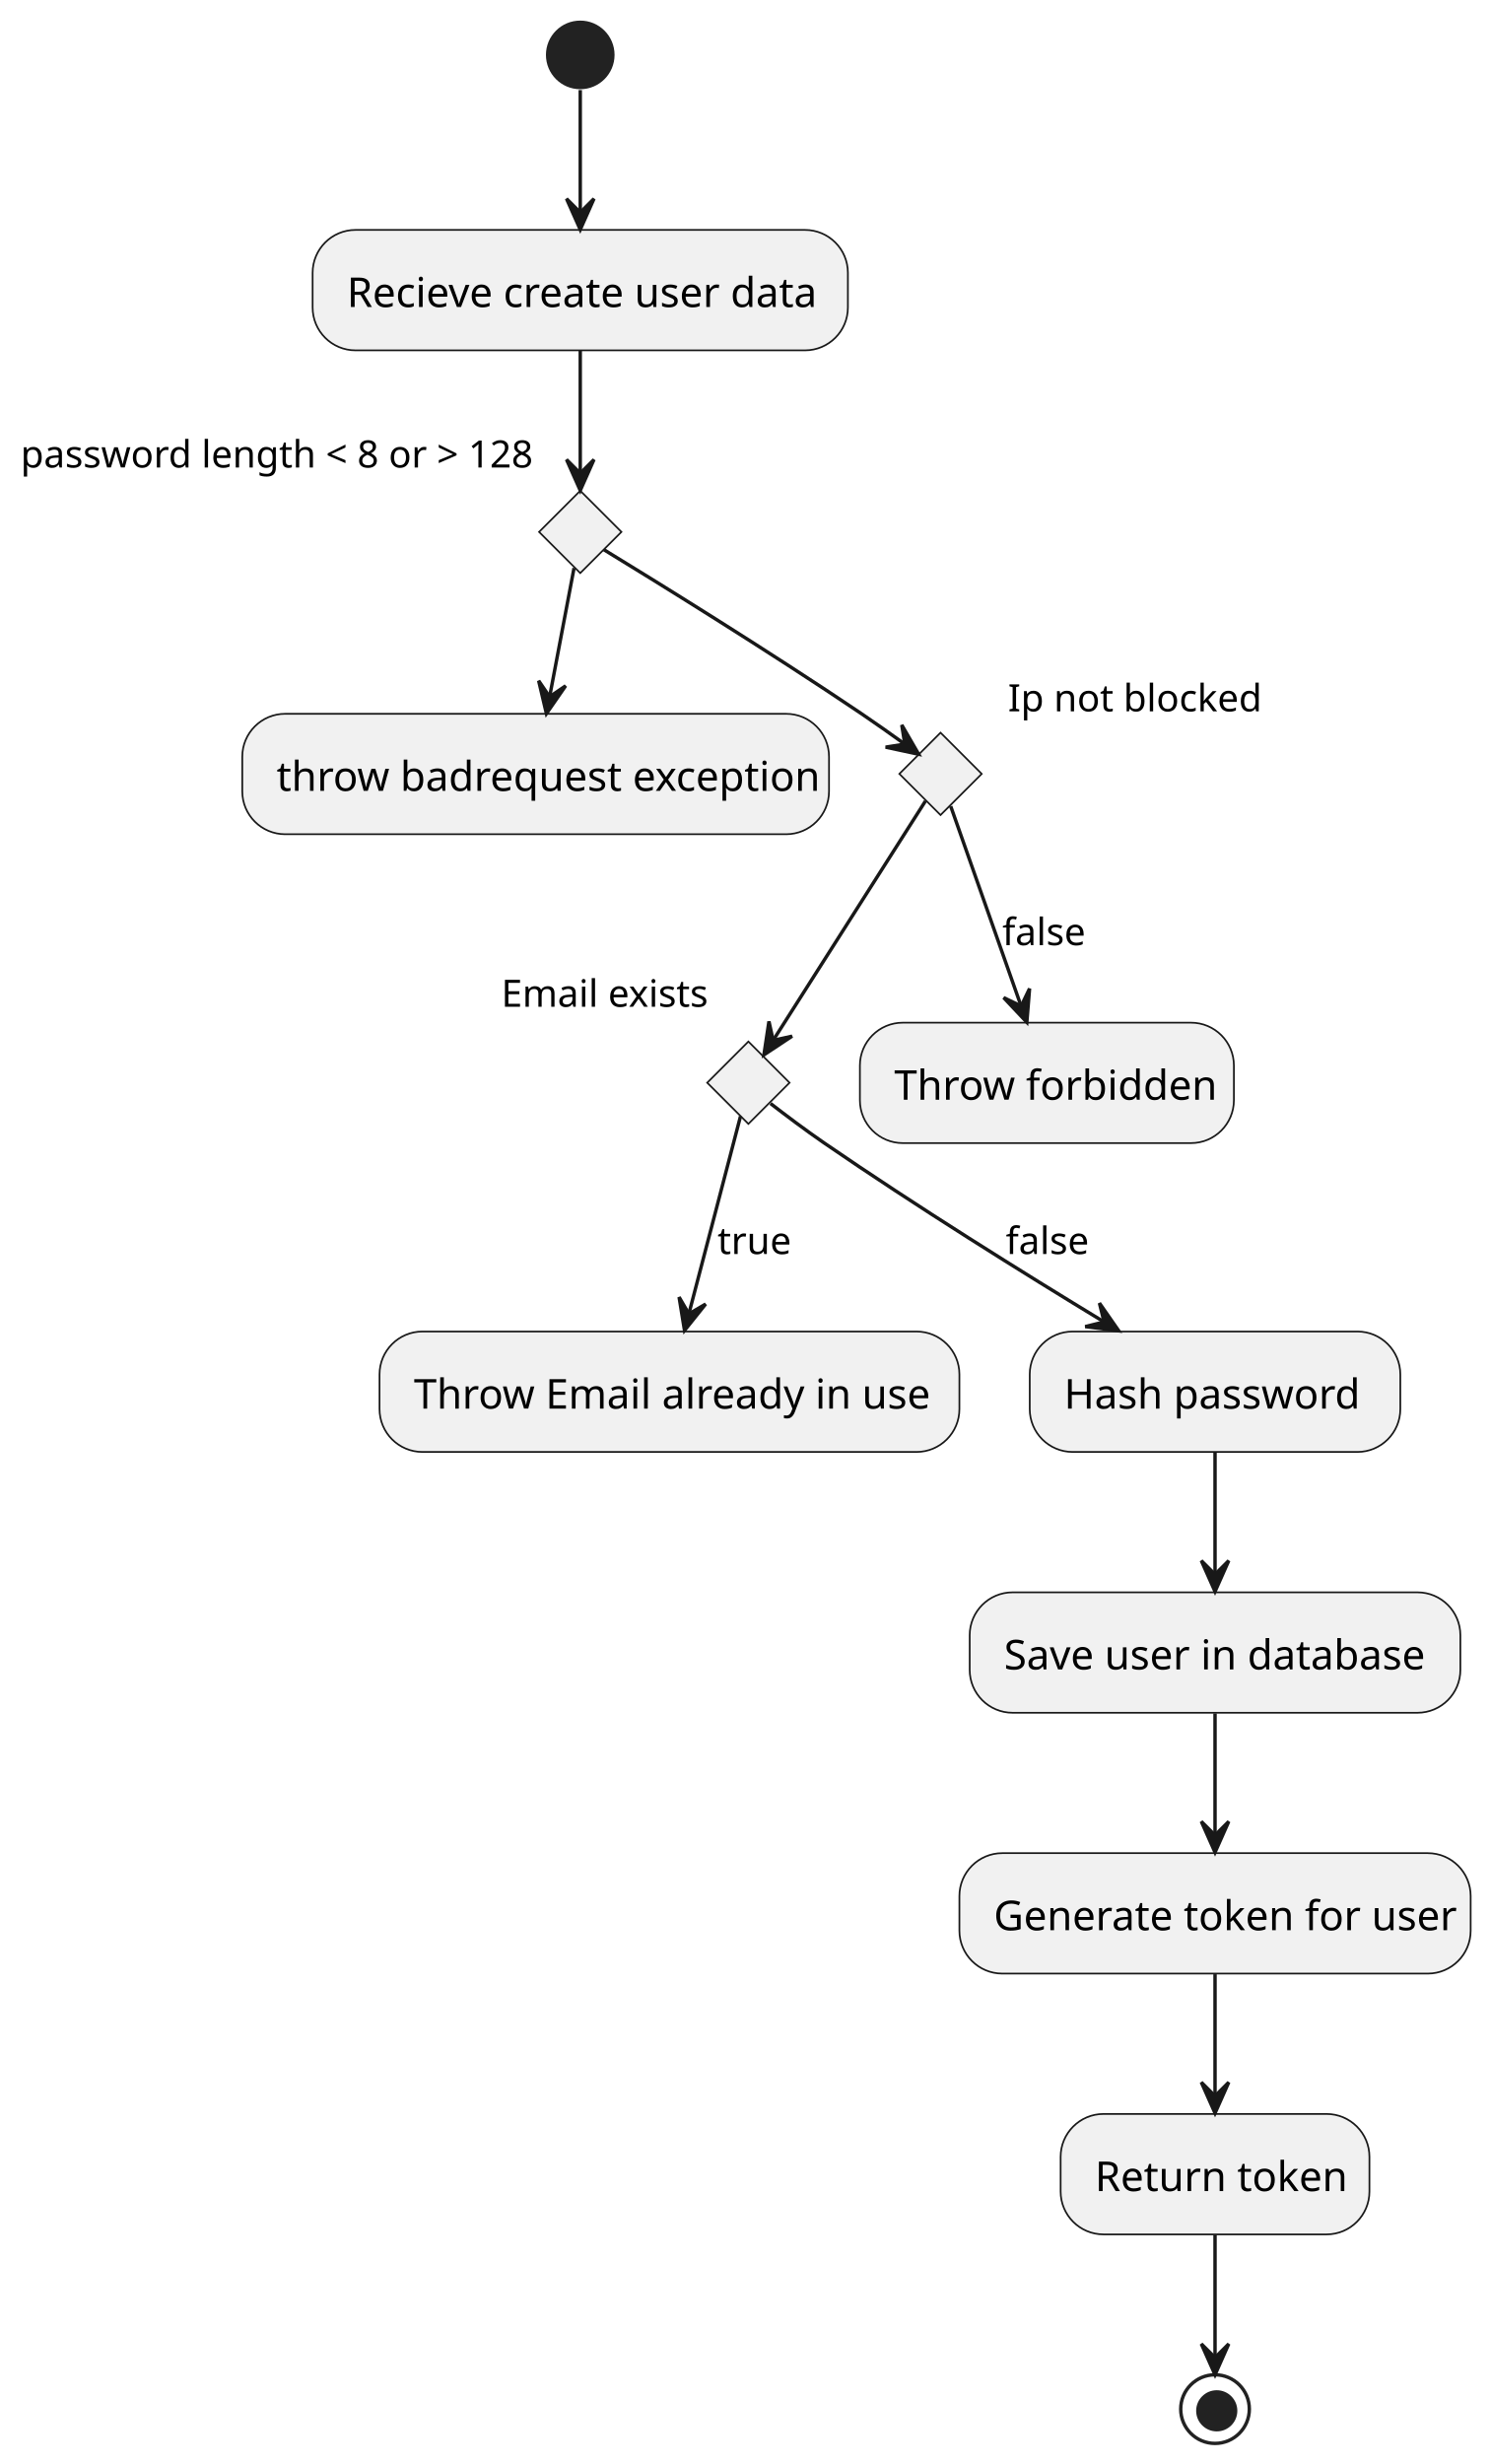
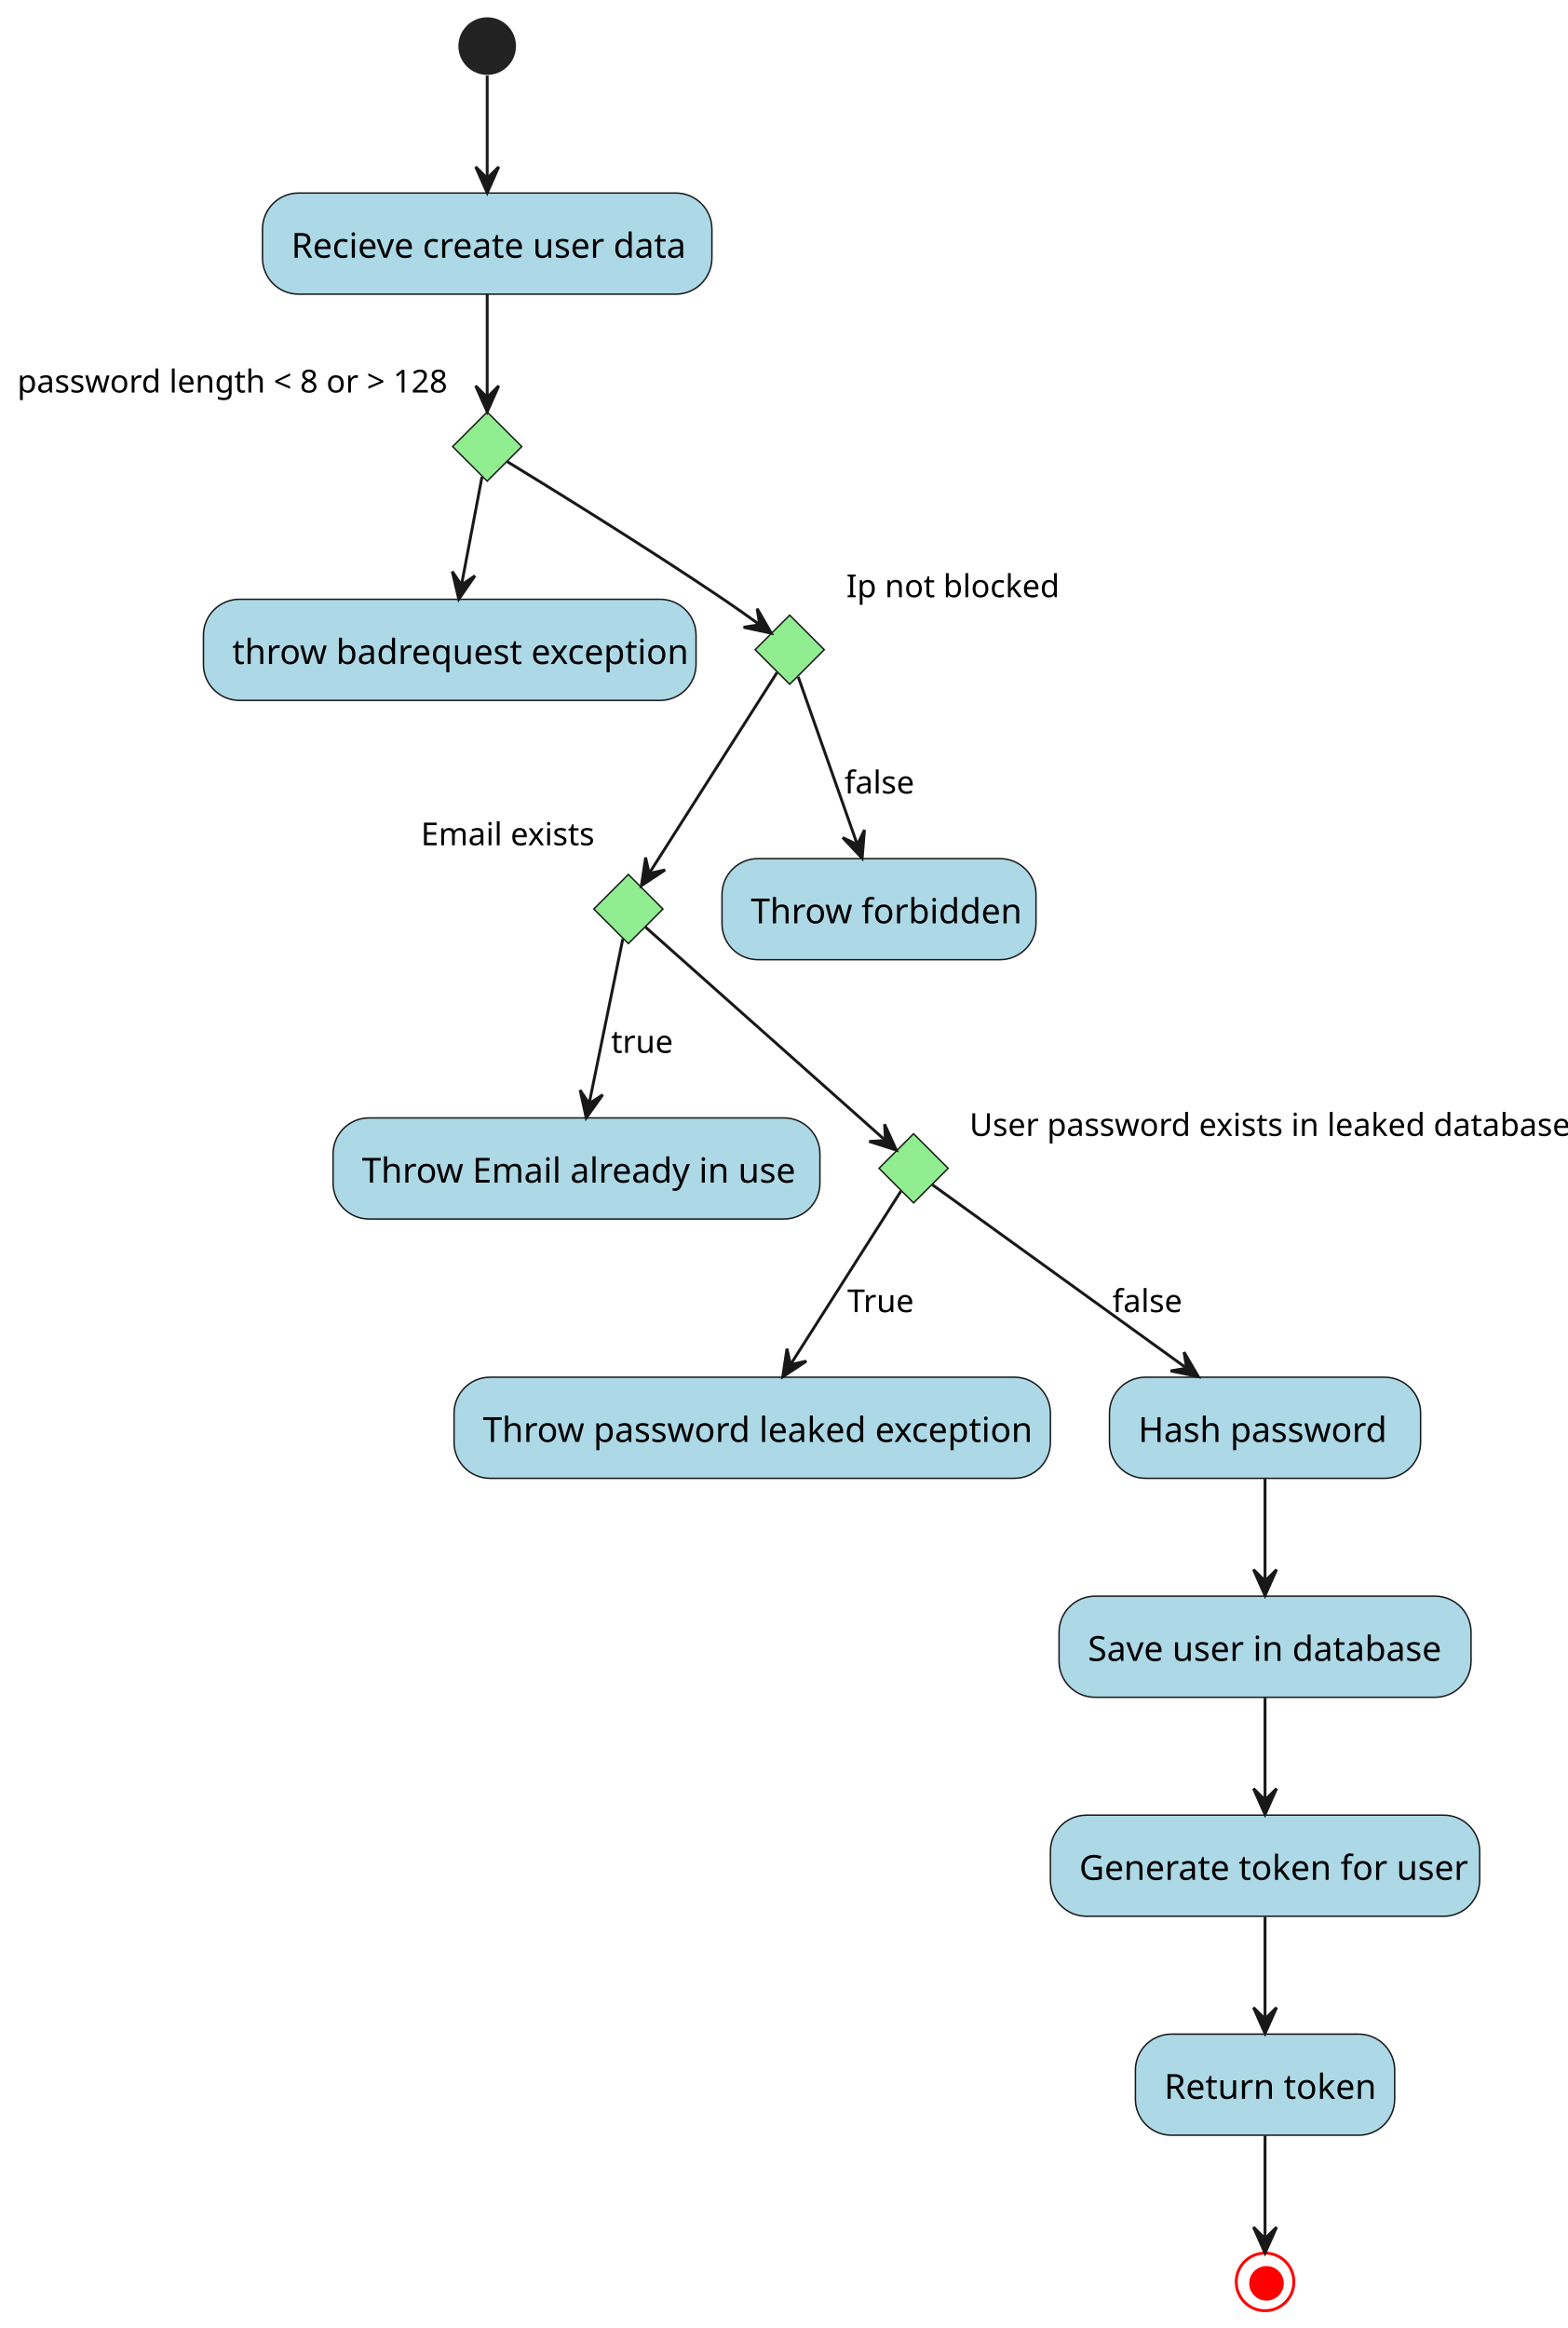
- <svg xmlns="http://www.w3.org/2000/svg" contentStyleType="text/css" height="718px" preserveAspectRatio="none" style="width:434px;height:718px;background:#FFFFFF;" version="1.1" viewBox="0 0 434 718" width="434px" zoomAndPan="magnify">
+ <svg xmlns="http://www.w3.org/2000/svg" contentStyleType="text/css" height="808px" preserveAspectRatio="none" style="width:544px;height:808px;background:#FFFFFF;" version="1.1" viewBox="0 0 544 808" width="544px" zoomAndPan="magnify">
  <defs />
  <g>
    <ellipse cx="169.109" cy="16" fill="#222222" rx="10" ry="10" style="stroke:none;stroke-width:1.0;" />
-     <rect fill="#F1F1F1" height="35.094" rx="12.5" ry="12.5" style="stroke:#181818;stroke-width:0.5;" width="156" x="91.109" y="67" />
+     <rect fill="#ADD8E6" height="35.094" rx="12.5" ry="12.5" style="stroke:#181818;stroke-width:0.5;" width="156" x="91.109" y="67" />
    <text fill="#000000" font-family="sans-serif" font-size="12" lengthAdjust="spacing" textLength="136" x="101.109" y="89.457">Recieve create user data</text>
    <g id="elem_#5">
-       <polygon fill="#F1F1F1" points="169.109,143,181.109,155,169.109,167,157.109,155,169.109,143" style="stroke:#181818;stroke-width:0.5;" />
+       <polygon fill="#90EE90" points="169.109,143,181.109,155,169.109,167,157.109,155,169.109,143" style="stroke:#181818;stroke-width:0.5;" />
    </g>
-     <rect fill="#F1F1F1" height="35.094" rx="12.5" ry="12.5" style="stroke:#181818;stroke-width:0.5;" width="171" x="70.609" y="208" />
+     <rect fill="#ADD8E6" height="35.094" rx="12.5" ry="12.5" style="stroke:#181818;stroke-width:0.5;" width="171" x="70.609" y="208" />
    <text fill="#000000" font-family="sans-serif" font-size="12" lengthAdjust="spacing" textLength="151" x="80.609" y="230.457">throw badrequest exception</text>
    <g id="elem_#10">
-       <polygon fill="#F1F1F1" points="274.109,213.5,286.109,225.5,274.109,237.5,262.109,225.5,274.109,213.5" style="stroke:#181818;stroke-width:0.5;" />
+       <polygon fill="#90EE90" points="274.109,213.5,286.109,225.5,274.109,237.5,262.109,225.5,274.109,213.5" style="stroke:#181818;stroke-width:0.5;" />
    </g>
    <g id="elem_#13">
-       <polygon fill="#F1F1F1" points="218.109,303.5,230.109,315.5,218.109,327.5,206.109,315.5,218.109,303.5" style="stroke:#181818;stroke-width:0.5;" />
+       <polygon fill="#90EE90" points="218.109,303.5,230.109,315.5,218.109,327.5,206.109,315.5,218.109,303.5" style="stroke:#181818;stroke-width:0.5;" />
    </g>
-     <rect fill="#F1F1F1" height="35.094" rx="12.5" ry="12.5" style="stroke:#181818;stroke-width:0.5;" width="169" x="110.609" y="388" />
-     <text fill="#000000" font-family="sans-serif" font-size="12" lengthAdjust="spacing" textLength="149" x="120.609" y="410.457">Throw Email already in use</text>
-     <rect fill="#F1F1F1" height="35.094" rx="12.5" ry="12.5" style="stroke:#181818;stroke-width:0.5;" width="108" x="300.109" y="388" />
-     <text fill="#000000" font-family="sans-serif" font-size="12" lengthAdjust="spacing" textLength="88" x="310.109" y="410.457">Hash password</text>
-     <rect fill="#F1F1F1" height="35.094" rx="12.5" ry="12.5" style="stroke:#181818;stroke-width:0.5;" width="143" x="282.609" y="464" />
-     <text fill="#000000" font-family="sans-serif" font-size="12" lengthAdjust="spacing" textLength="123" x="292.609" y="486.457">Save user in database</text>
-     <rect fill="#F1F1F1" height="35.094" rx="12.5" ry="12.5" style="stroke:#181818;stroke-width:0.5;" width="149" x="279.609" y="540" />
-     <text fill="#000000" font-family="sans-serif" font-size="12" lengthAdjust="spacing" textLength="129" x="289.609" y="562.457">Generate token for user</text>
-     <rect fill="#F1F1F1" height="35.094" rx="12.5" ry="12.5" style="stroke:#181818;stroke-width:0.5;" width="90" x="309.109" y="616" />
-     <text fill="#000000" font-family="sans-serif" font-size="12" lengthAdjust="spacing" textLength="70" x="319.109" y="638.457">Return token</text>
-     <ellipse cx="354.109" cy="702" fill="none" rx="10" ry="10" style="stroke:#222222;stroke-width:1.0;" />
-     <ellipse cx="354.609" cy="702.5" fill="#222222" rx="6" ry="6" style="stroke:none;stroke-width:1.0;" />
-     <rect fill="#F1F1F1" height="35.094" rx="12.5" ry="12.5" style="stroke:#181818;stroke-width:0.5;" width="109" x="250.609" y="298" />
+     <rect fill="#ADD8E6" height="35.094" rx="12.5" ry="12.5" style="stroke:#181818;stroke-width:0.5;" width="169" x="115.609" y="388" />
+     <text fill="#000000" font-family="sans-serif" font-size="12" lengthAdjust="spacing" textLength="149" x="125.609" y="410.457">Throw Email already in use</text>
+     <g id="elem_#18">
+       <polygon fill="#90EE90" points="317.109,393.5,329.109,405.5,317.109,417.5,305.109,405.5,317.109,393.5" style="stroke:#181818;stroke-width:0.5;" />
+     </g>
+     <rect fill="#ADD8E6" height="35.094" rx="12.5" ry="12.5" style="stroke:#181818;stroke-width:0.5;" width="207" x="157.609" y="478" />
+     <text fill="#000000" font-family="sans-serif" font-size="12" lengthAdjust="spacing" textLength="187" x="167.609" y="500.457">Throw password leaked exception</text>
+     <rect fill="#ADD8E6" height="35.094" rx="12.5" ry="12.5" style="stroke:#181818;stroke-width:0.5;" width="108" x="385.109" y="478" />
+     <text fill="#000000" font-family="sans-serif" font-size="12" lengthAdjust="spacing" textLength="88" x="395.109" y="500.457">Hash password</text>
+     <rect fill="#ADD8E6" height="35.094" rx="12.5" ry="12.5" style="stroke:#181818;stroke-width:0.5;" width="143" x="367.609" y="554" />
+     <text fill="#000000" font-family="sans-serif" font-size="12" lengthAdjust="spacing" textLength="123" x="377.609" y="576.457">Save user in database</text>
+     <rect fill="#ADD8E6" height="35.094" rx="12.5" ry="12.5" style="stroke:#181818;stroke-width:0.5;" width="149" x="364.609" y="630" />
+     <text fill="#000000" font-family="sans-serif" font-size="12" lengthAdjust="spacing" textLength="129" x="374.609" y="652.457">Generate token for user</text>
+     <rect fill="#ADD8E6" height="35.094" rx="12.5" ry="12.5" style="stroke:#181818;stroke-width:0.5;" width="90" x="394.109" y="706" />
+     <text fill="#000000" font-family="sans-serif" font-size="12" lengthAdjust="spacing" textLength="70" x="404.109" y="728.457">Return token</text>
+     <ellipse cx="439.109" cy="792" fill="none" rx="10" ry="10" style="stroke:#FF0000;stroke-width:1.0;" />
+     <ellipse cx="439.609" cy="792.5" fill="#FF0000" rx="6" ry="6" style="stroke:none;stroke-width:1.0;" />
+     <rect fill="#ADD8E6" height="35.094" rx="12.5" ry="12.5" style="stroke:#181818;stroke-width:0.5;" width="109" x="250.609" y="298" />
    <text fill="#000000" font-family="sans-serif" font-size="12" lengthAdjust="spacing" textLength="89" x="260.609" y="320.457">Throw forbidden</text>
    <g id="link_start_Recieve create user data">
      <path d="M169.109,26.25 C169.109,35.43 169.109,49.84 169.109,61.9 " fill="none" id="start-to-Recieve create user data" style="stroke:#181818;stroke-width:1.0;" />
      <polygon fill="#181818" points="169.109,66.91,173.109,57.91,169.109,61.91,165.109,57.91,169.109,66.91" style="stroke:#181818;stroke-width:1.0;" />
    </g>
    <g id="link_Recieve create user data_#5">
      <path d="M169.109,102.08 C169.109,112.87 169.109,126.88 169.109,137.63 " fill="none" id="Recieve create user data-to-#5" style="stroke:#181818;stroke-width:1.0;" />
      <polygon fill="#181818" points="169.109,142.92,173.109,133.92,169.109,137.92,165.109,133.92,169.109,142.92" style="stroke:#181818;stroke-width:1.0;" />
      <text fill="#000000" font-family="sans-serif" font-size="11" lengthAdjust="spacing" textLength="143" x="6" y="136.231">password length &lt; 8 or &gt; 128</text>
    </g>
    <g id="link_#5_throw badrequest exception">
      <path d="M167.299,165.52 C165.479,175.11 162.609,190.23 160.239,202.76 " fill="none" id="#5-to-throw badrequest exception" style="stroke:#181818;stroke-width:1.0;" />
      <polygon fill="#181818" points="159.249,207.95,164.851,199.849,160.178,203.037,156.99,198.364,159.249,207.95" style="stroke:#181818;stroke-width:1.0;" />
    </g>
    <g id="link_#5_#10">
      <path d="M175.999,160.18 C190.209,168.85 223.719,189.52 251.109,208 C255.209,210.77 259.639,213.91 263.509,216.7 " fill="none" id="#5-to-#10" style="stroke:#181818;stroke-width:1.0;" />
      <polygon fill="#181818" points="267.739,219.78,262.817,211.249,263.697,216.837,258.109,217.717,267.739,219.78" style="stroke:#181818;stroke-width:1.0;" />
      <text fill="#000000" font-family="sans-serif" font-size="11" lengthAdjust="spacing" textLength="66" x="293.76" y="207.282">Ip not blocked</text>
    </g>
    <g id="link_#10_#13">
      <path d="M269.719,233.41 C260.109,248.5 237.169,284.54 225.379,303.07 " fill="none" id="#10-to-#13" style="stroke:#181818;stroke-width:1.0;" />
      <polygon fill="#181818" points="222.639,307.38,230.85,301.94,225.327,303.163,224.103,297.64,222.639,307.38" style="stroke:#181818;stroke-width:1.0;" />
      <text fill="#000000" font-family="sans-serif" font-size="11" lengthAdjust="spacing" textLength="56" x="146.103" y="293.372">Email exists</text>
    </g>
    <g id="link_#13_Throw Email already in use">
-       <path d="M215.819,325.26 C212.349,338.53 205.659,364.15 200.809,382.67 " fill="none" id="#13-to-Throw Email already in use" style="stroke:#181818;stroke-width:1.0;" />
-       <polygon fill="#181818" points="199.499,387.69,205.654,380.001,200.769,382.854,197.916,377.969,199.499,387.69" style="stroke:#181818;stroke-width:1.0;" />
-       <text fill="#000000" font-family="sans-serif" font-size="11" lengthAdjust="spacing" textLength="19" x="209.109" y="365.419">true</text>
+       <path d="M216.179,325.92 C213.409,339.45 208.229,364.79 204.499,383.04 " fill="none" id="#13-to-Throw Email already in use" style="stroke:#181818;stroke-width:1.0;" />
+       <polygon fill="#181818" points="203.489,387.98,209.208,379.962,204.489,383.081,201.37,378.362,203.489,387.98" style="stroke:#181818;stroke-width:1.0;" />
+       <text fill="#000000" font-family="sans-serif" font-size="11" lengthAdjust="spacing" textLength="19" x="212.109" y="365.419">true</text>
    </g>
-     <g id="link_#13_Hash password">
-       <path d="M224.549,321.55 C228.879,324.9 234.759,329.32 240.109,333 C267.009,351.48 298.499,371.08 321.549,385.07 " fill="none" id="#13-to-Hash password" style="stroke:#181818;stroke-width:1.0;" />
-       <polygon fill="#181818" points="326.049,387.8,320.422,379.717,321.772,385.211,316.279,386.561,326.049,387.8" style="stroke:#181818;stroke-width:1.0;" />
-       <text fill="#000000" font-family="sans-serif" font-size="11" lengthAdjust="spacing" textLength="24" x="293.109" y="365.419">false</text>
+     <g id="link_#13_#18">
+       <path d="M224.009,321.74 C240.409,336.32 286.689,377.46 307.159,395.66 " fill="none" id="#13-to-#18" style="stroke:#181818;stroke-width:1.0;" />
+       <polygon fill="#181818" points="311.119,399.17,307.05,390.201,307.382,395.848,301.735,396.18,311.119,399.17" style="stroke:#181818;stroke-width:1.0;" />
+       <text fill="#000000" font-family="sans-serif" font-size="11" lengthAdjust="spacing" textLength="201" x="336.519" y="394.253">User password exists in leaked database</text>
+     </g>
+     <g id="link_#18_Throw password leaked exception">
+       <path d="M312.719,413.41 C304.569,426.21 286.809,454.12 274.409,473.59 " fill="none" id="#18-to-Throw password leaked exception" style="stroke:#181818;stroke-width:1.0;" />
+       <polygon fill="#181818" points="271.699,477.86,279.909,472.42,274.387,473.644,273.163,468.12,271.699,477.86" style="stroke:#181818;stroke-width:1.0;" />
+       <text fill="#000000" font-family="sans-serif" font-size="11" lengthAdjust="spacing" textLength="22" x="294.109" y="455.419">True</text>
+     </g>
+     <g id="link_#18_Hash password">
+       <path d="M323.669,411.23 C339.989,423 383.179,454.16 411.849,474.84 " fill="none" id="#18-to-Hash password" style="stroke:#181818;stroke-width:1.0;" />
+       <polygon fill="#181818" points="415.969,477.81,410.993,469.311,411.909,474.893,406.326,475.808,415.969,477.81" style="stroke:#181818;stroke-width:1.0;" />
+       <text fill="#000000" font-family="sans-serif" font-size="11" lengthAdjust="spacing" textLength="24" x="386.109" y="455.419">false</text>
    </g>
    <g id="link_Hash password_Save user in database">
-       <path d="M354.109,423.29 C354.109,433.79 354.109,447.43 354.109,458.75 " fill="none" id="Hash password-to-Save user in database" style="stroke:#181818;stroke-width:1.0;" />
-       <polygon fill="#181818" points="354.109,463.77,358.109,454.77,354.109,458.77,350.109,454.77,354.109,463.77" style="stroke:#181818;stroke-width:1.0;" />
+       <path d="M439.109,513.29 C439.109,523.79 439.109,537.43 439.109,548.75 " fill="none" id="Hash password-to-Save user in database" style="stroke:#181818;stroke-width:1.0;" />
+       <polygon fill="#181818" points="439.109,553.77,443.109,544.77,439.109,548.77,435.109,544.77,439.109,553.77" style="stroke:#181818;stroke-width:1.0;" />
    </g>
    <g id="link_Save user in database_Generate token for user">
-       <path d="M354.109,499.29 C354.109,509.79 354.109,523.43 354.109,534.75 " fill="none" id="Save user in database-to-Generate token for user" style="stroke:#181818;stroke-width:1.0;" />
-       <polygon fill="#181818" points="354.109,539.77,358.109,530.77,354.109,534.77,350.109,530.77,354.109,539.77" style="stroke:#181818;stroke-width:1.0;" />
+       <path d="M439.109,589.29 C439.109,599.79 439.109,613.43 439.109,624.75 " fill="none" id="Save user in database-to-Generate token for user" style="stroke:#181818;stroke-width:1.0;" />
+       <polygon fill="#181818" points="439.109,629.77,443.109,620.77,439.109,624.77,435.109,620.77,439.109,629.77" style="stroke:#181818;stroke-width:1.0;" />
    </g>
    <g id="link_Generate token for user_Return token">
-       <path d="M354.109,575.29 C354.109,585.79 354.109,599.43 354.109,610.75 " fill="none" id="Generate token for user-to-Return token" style="stroke:#181818;stroke-width:1.0;" />
-       <polygon fill="#181818" points="354.109,615.77,358.109,606.77,354.109,610.77,350.109,606.77,354.109,615.77" style="stroke:#181818;stroke-width:1.0;" />
+       <path d="M439.109,665.29 C439.109,675.79 439.109,689.43 439.109,700.75 " fill="none" id="Generate token for user-to-Return token" style="stroke:#181818;stroke-width:1.0;" />
+       <polygon fill="#181818" points="439.109,705.77,443.109,696.77,439.109,700.77,435.109,696.77,439.109,705.77" style="stroke:#181818;stroke-width:1.0;" />
    </g>
    <g id="link_Return token_end">
-       <path d="M354.109,651.28 C354.109,662.29 354.109,676.52 354.109,686.94 " fill="none" id="Return token-to-end" style="stroke:#181818;stroke-width:1.0;" />
-       <polygon fill="#181818" points="354.109,692,358.109,683,354.109,687,350.109,683,354.109,692" style="stroke:#181818;stroke-width:1.0;" />
+       <path d="M439.109,741.28 C439.109,752.29 439.109,766.52 439.109,776.94 " fill="none" id="Return token-to-end" style="stroke:#181818;stroke-width:1.0;" />
+       <polygon fill="#181818" points="439.109,782,443.109,773,439.109,777,435.109,773,439.109,782" style="stroke:#181818;stroke-width:1.0;" />
    </g>
    <g id="link_#10_Throw forbidden">
      <path d="M277.079,234.94 C281.739,248.15 290.889,274.14 297.469,292.82 " fill="none" id="#10-to-Throw forbidden" style="stroke:#181818;stroke-width:1.0;" />
      <polygon fill="#181818" points="299.259,297.88,300.058,288.064,297.606,293.161,292.508,290.709,299.259,297.88" style="stroke:#181818;stroke-width:1.0;" />
-       <text fill="#000000" font-family="sans-serif" font-size="11" lengthAdjust="spacing" textLength="24" x="292.109" y="275.419">false</text>
+       <text fill="#000000" font-family="sans-serif" font-size="11" lengthAdjust="spacing" textLength="24" x="293.109" y="275.419">false</text>
    </g>
  </g>
</svg>
